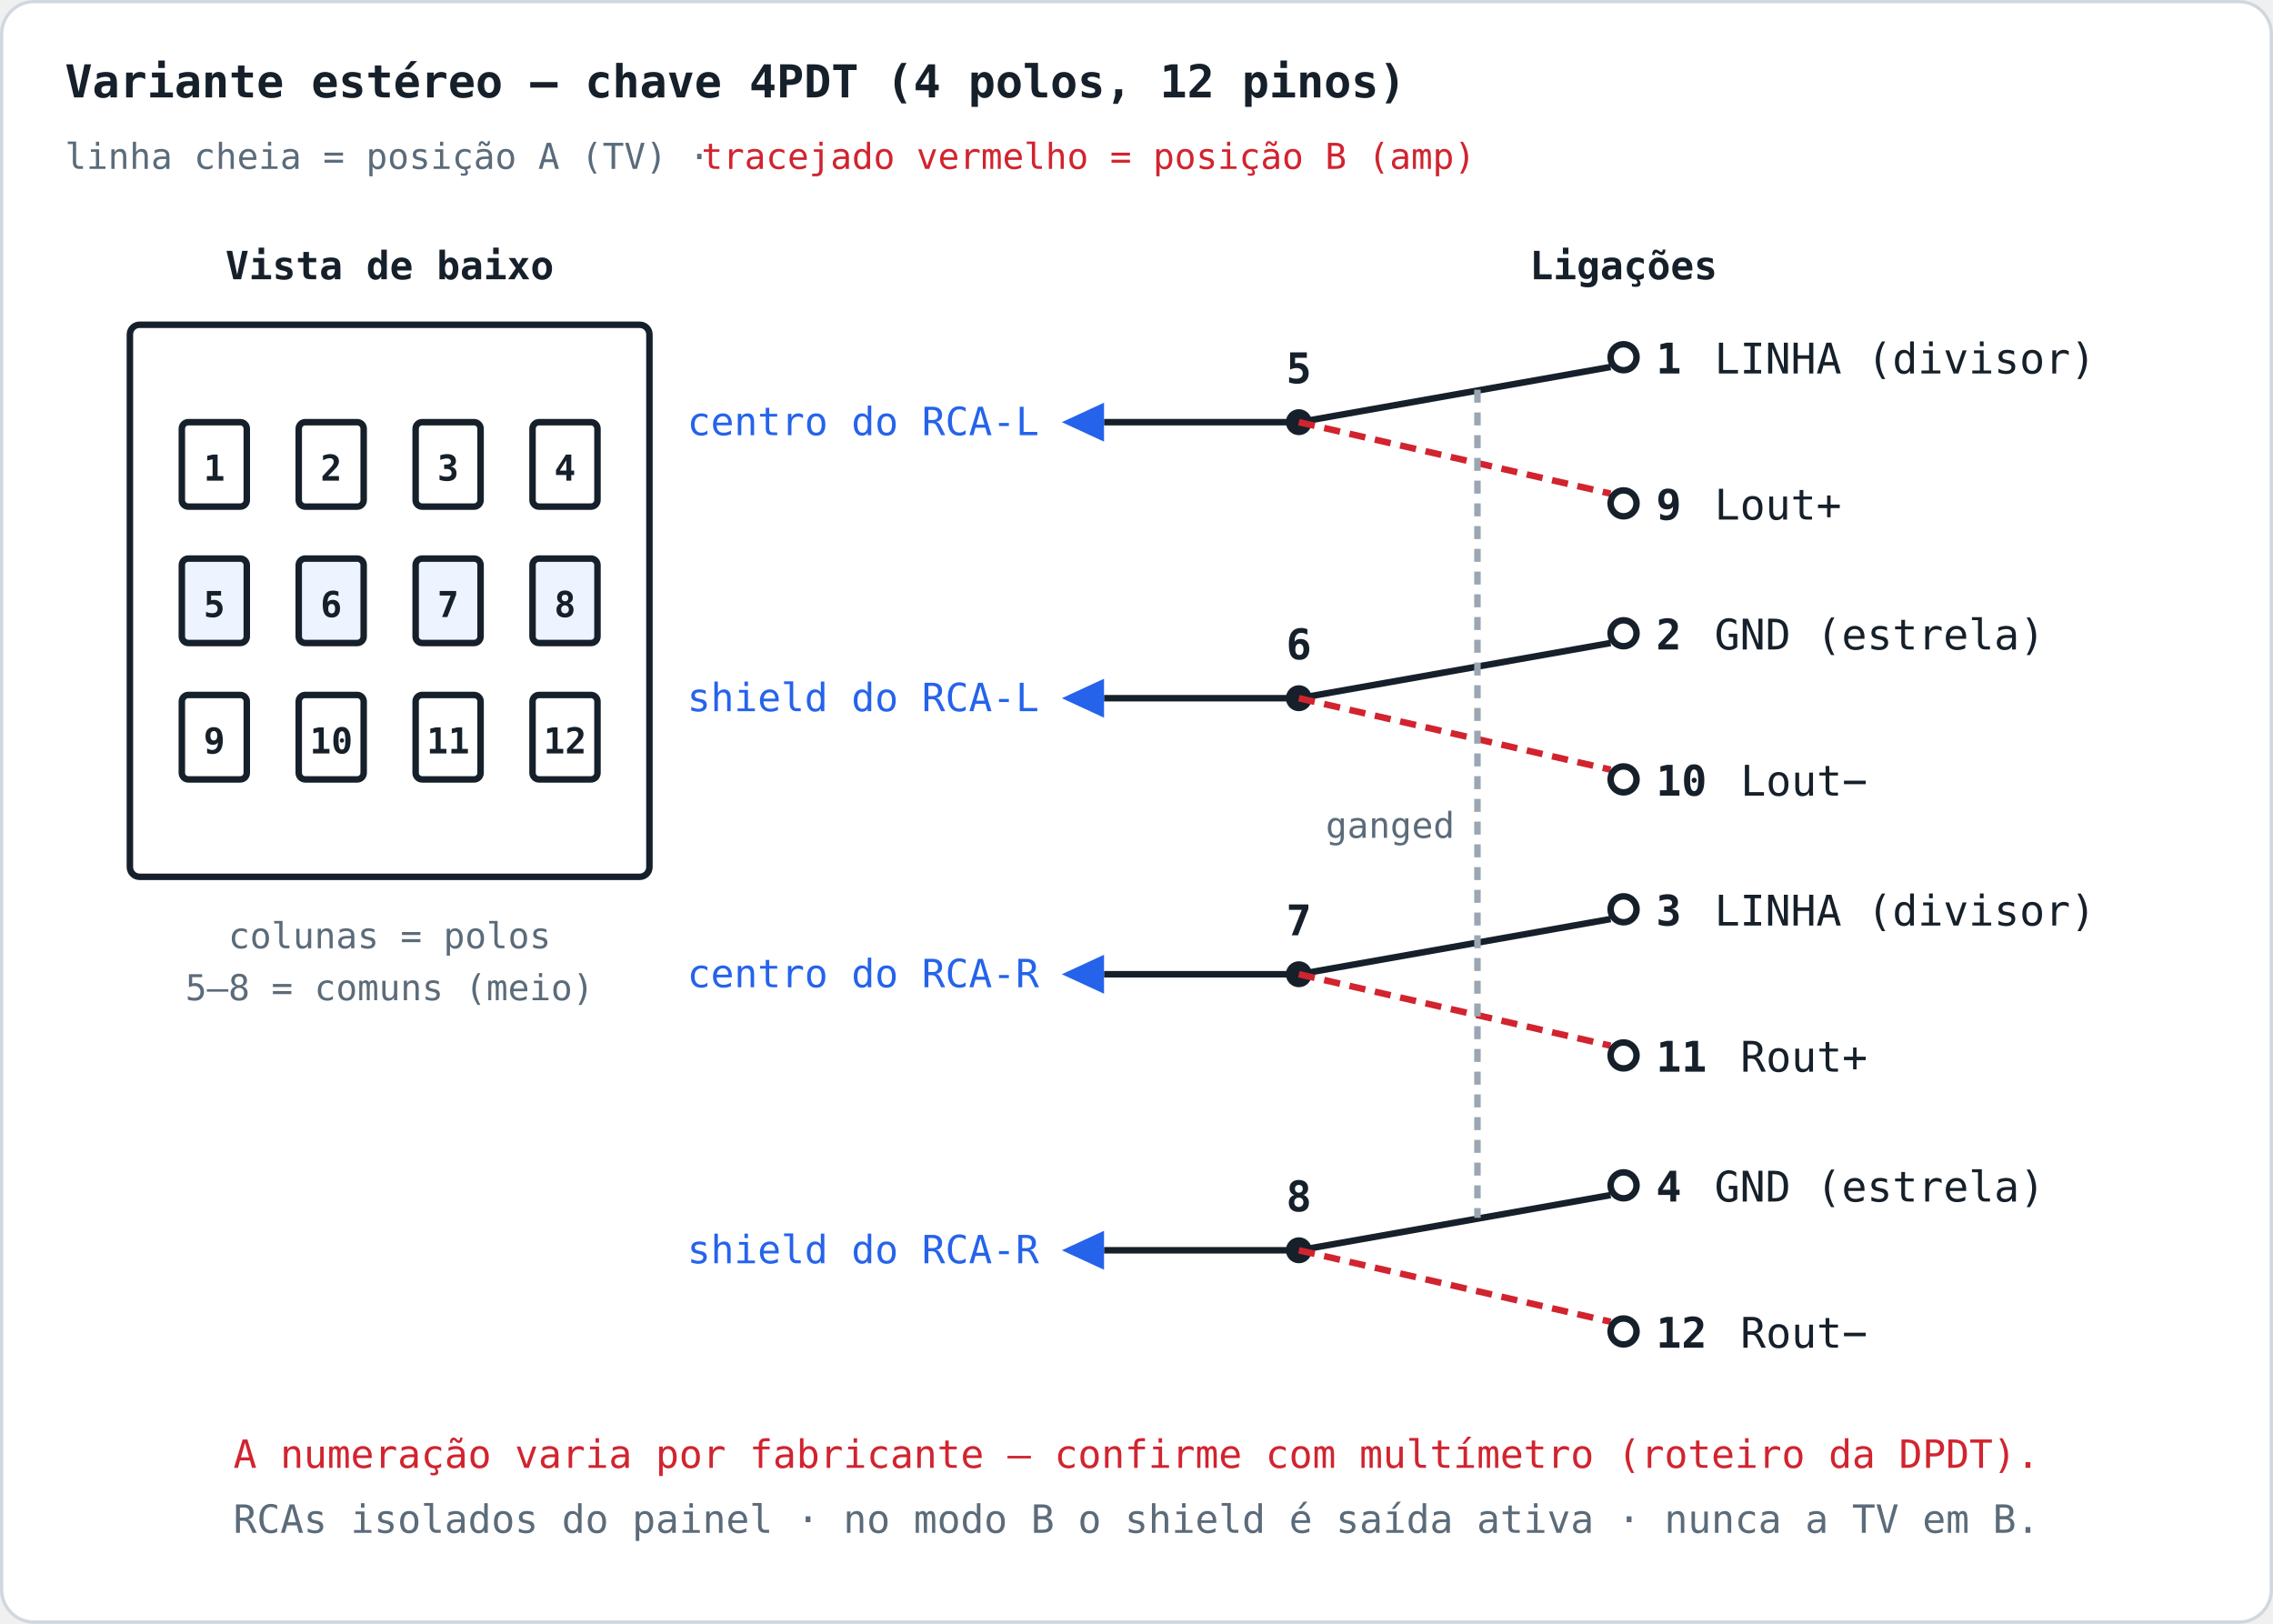
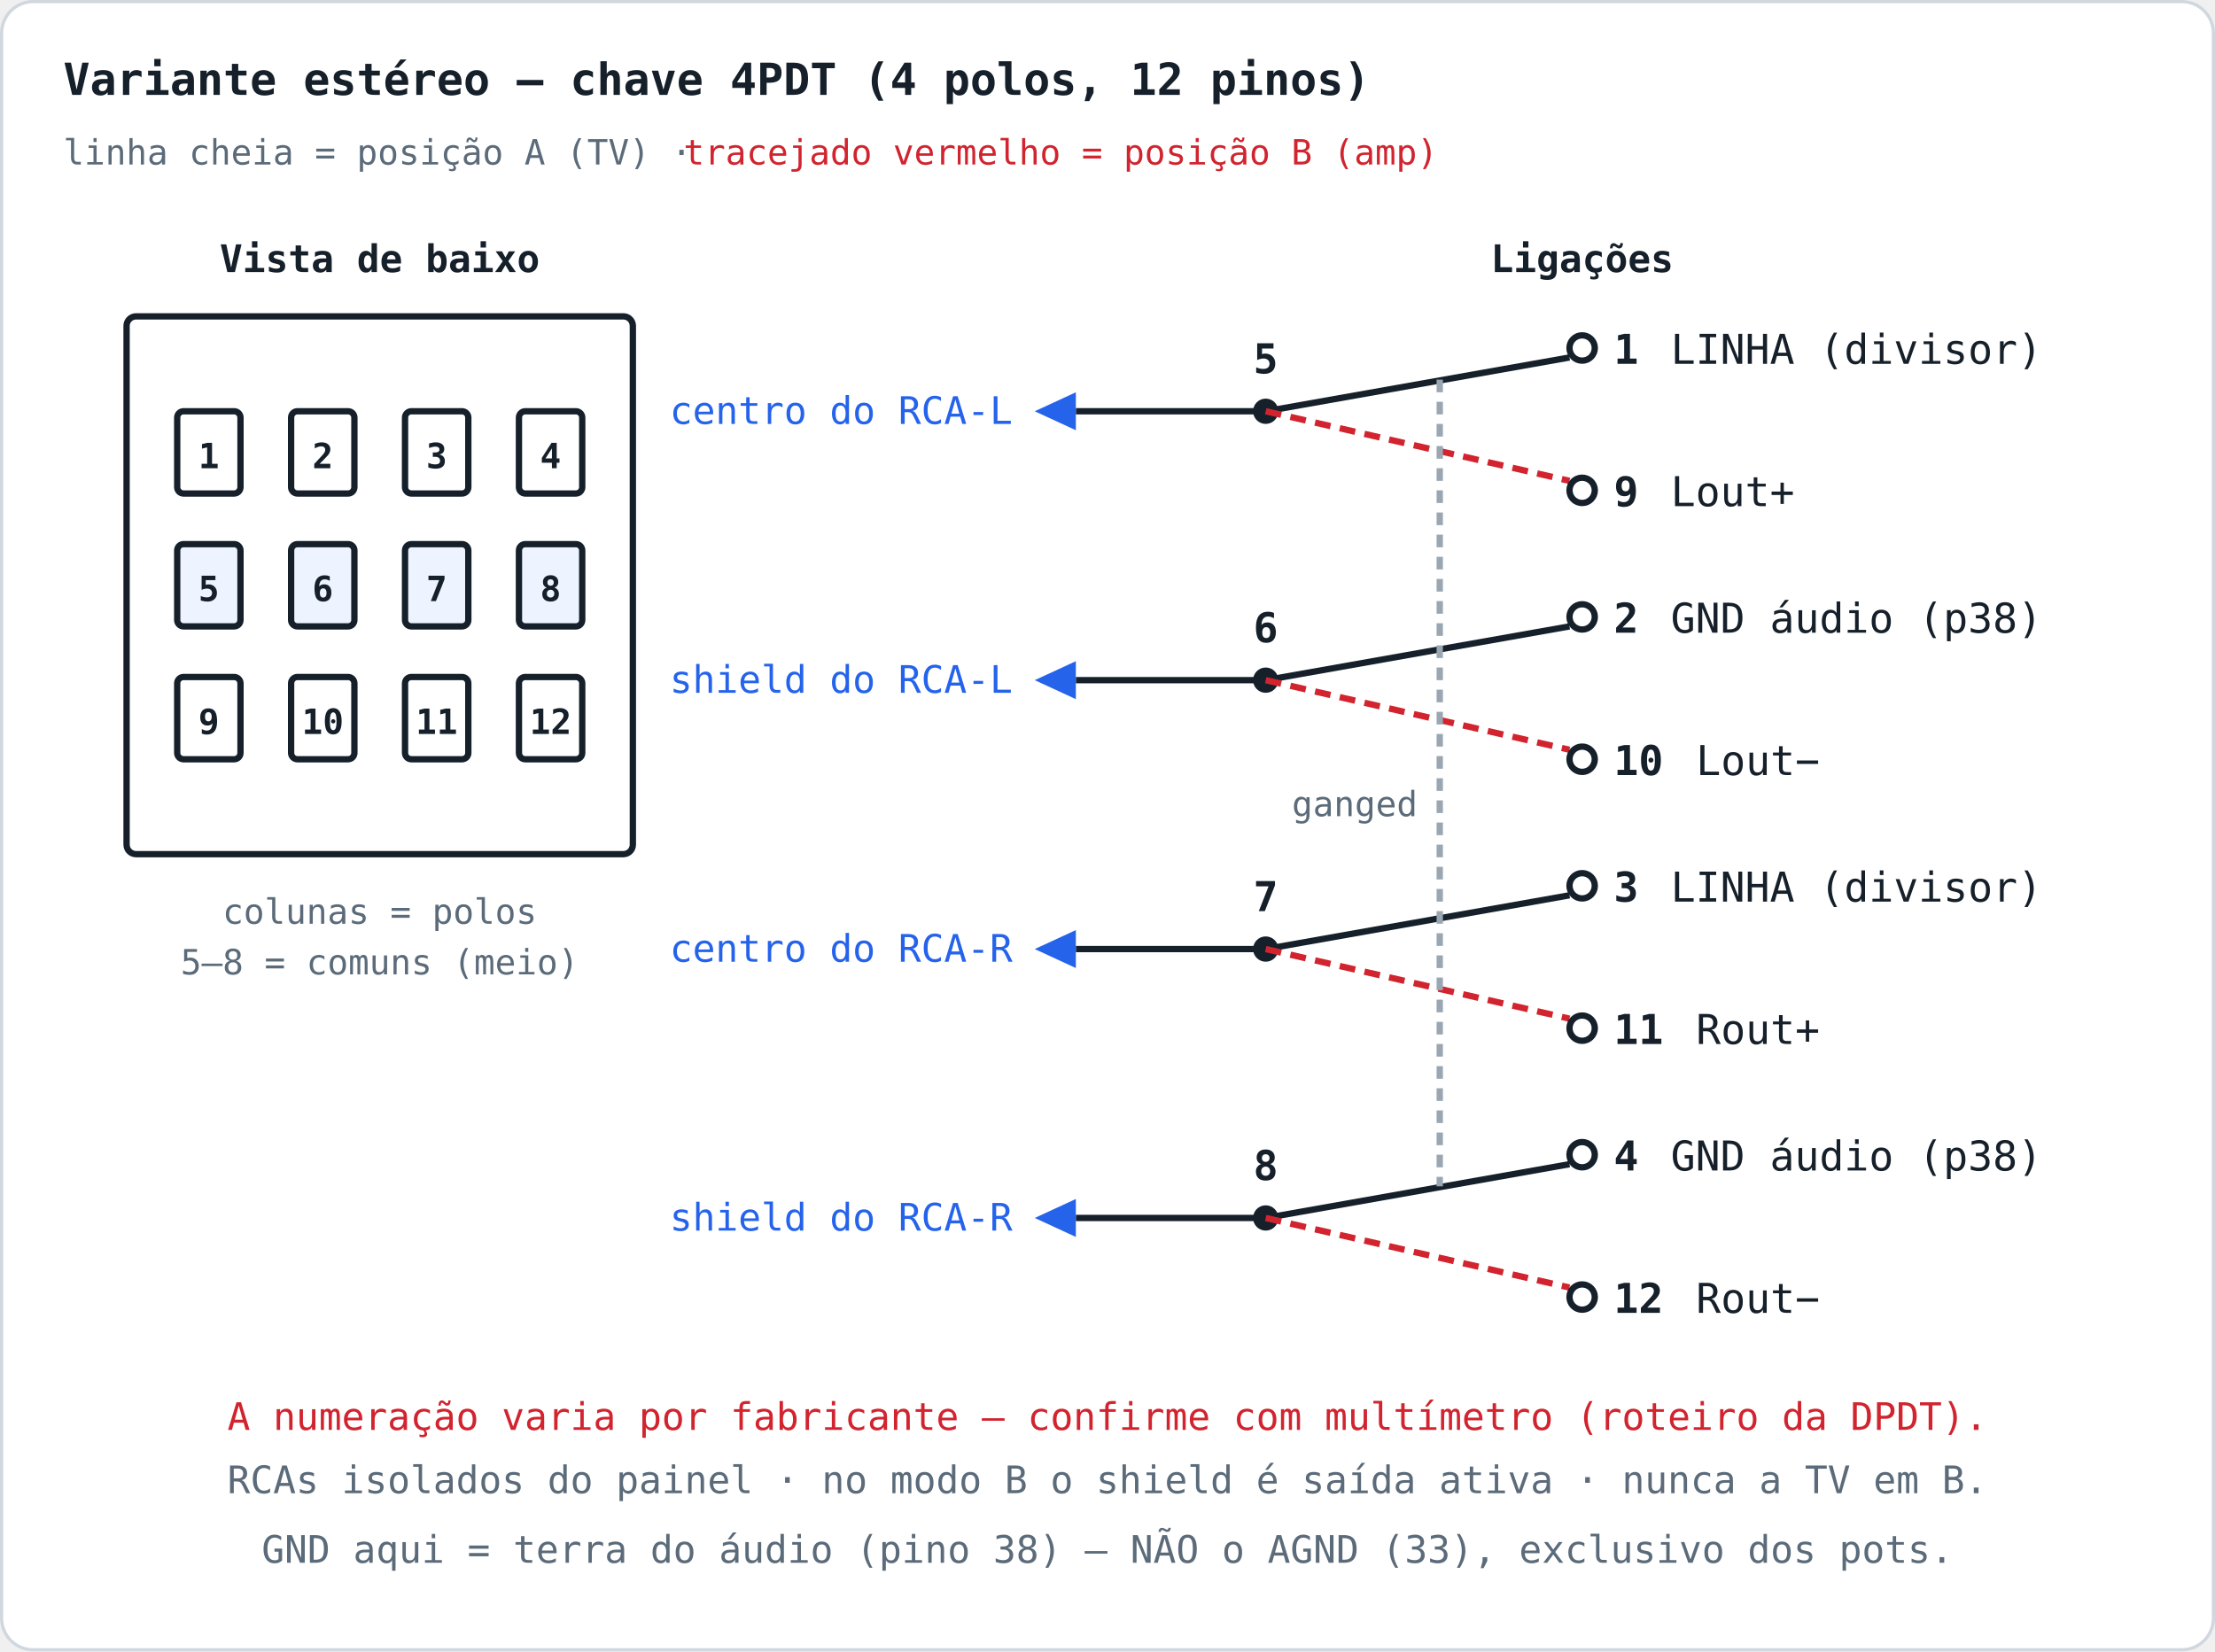
- <svg xmlns="http://www.w3.org/2000/svg" viewBox="0 0 700 500" font-family="ui-monospace, SFMono-Regular, Menlo, Consolas, monospace" font-size="13">
-   <rect x="0.5" y="0.5" width="699" height="499" rx="10" fill="#ffffff" stroke="#d0d7de" />
+ <svg xmlns="http://www.w3.org/2000/svg" viewBox="0 0 700 522" font-family="ui-monospace, SFMono-Regular, Menlo, Consolas, monospace" font-size="13">
+   <rect x="0.5" y="0.5" width="699" height="521" rx="10" fill="#ffffff" stroke="#d0d7de" />
  <text x="20" y="30" font-size="14" font-weight="bold" fill="#16202a">Variante estéreo — chave 4PDT (4 polos, 12 pinos)</text>
  <text x="20" y="52" fill="#5b6b7a" font-size="11">linha cheia = posição A (TV) ·</text>
  <text x="216" y="52" fill="#d1242f" font-size="11">tracejado vermelho = posição B (amp)</text>
  <text x="120" y="86" text-anchor="middle" fill="#16202a" font-weight="bold" font-size="12">Vista de baixo</text>
  <rect x="40" y="100" width="160" height="170" rx="3" fill="#ffffff" stroke="#16202a" stroke-width="2" />
  <rect x="56" y="130" width="20" height="26" rx="2" fill="#ffffff" stroke="#16202a" stroke-width="2" />
  <rect x="92" y="130" width="20" height="26" rx="2" fill="#ffffff" stroke="#16202a" stroke-width="2" />
  <rect x="128" y="130" width="20" height="26" rx="2" fill="#ffffff" stroke="#16202a" stroke-width="2" />
  <rect x="164" y="130" width="20" height="26" rx="2" fill="#ffffff" stroke="#16202a" stroke-width="2" />
  <rect x="56" y="172" width="20" height="26" rx="2" fill="#eef4ff" stroke="#16202a" stroke-width="2" />
  <rect x="92" y="172" width="20" height="26" rx="2" fill="#eef4ff" stroke="#16202a" stroke-width="2" />
  <rect x="128" y="172" width="20" height="26" rx="2" fill="#eef4ff" stroke="#16202a" stroke-width="2" />
  <rect x="164" y="172" width="20" height="26" rx="2" fill="#eef4ff" stroke="#16202a" stroke-width="2" />
  <rect x="56" y="214" width="20" height="26" rx="2" fill="#ffffff" stroke="#16202a" stroke-width="2" />
  <rect x="92" y="214" width="20" height="26" rx="2" fill="#ffffff" stroke="#16202a" stroke-width="2" />
  <rect x="128" y="214" width="20" height="26" rx="2" fill="#ffffff" stroke="#16202a" stroke-width="2" />
  <rect x="164" y="214" width="20" height="26" rx="2" fill="#ffffff" stroke="#16202a" stroke-width="2" />
  <g font-weight="bold" fill="#16202a" font-size="11" text-anchor="middle">
    <text x="66" y="148">1</text>
    <text x="102" y="148">2</text>
    <text x="138" y="148">3</text>
    <text x="174" y="148">4</text>
    <text x="66" y="190">5</text>
    <text x="102" y="190">6</text>
    <text x="138" y="190">7</text>
    <text x="174" y="190">8</text>
    <text x="66" y="232">9</text>
    <text x="102" y="232">10</text>
    <text x="138" y="232">11</text>
    <text x="174" y="232">12</text>
  </g>
  <text x="120" y="292" text-anchor="middle" fill="#5b6b7a" font-size="11">colunas = polos</text>
  <text x="120" y="308" text-anchor="middle" fill="#5b6b7a" font-size="11">5–8 = comuns (meio)</text>
  <text x="500" y="86" text-anchor="middle" fill="#16202a" font-weight="bold" font-size="12">Ligações</text>
  <circle cx="400" cy="130" r="4" fill="#16202a" />
  <text x="400" y="118" text-anchor="middle" font-weight="bold" fill="#16202a">5</text>
  <line x1="400" y1="130" x2="340" y2="130" stroke="#16202a" stroke-width="2" />
  <polygon points="340,124 327,130 340,136" fill="#2563eb" />
  <text x="320" y="134" text-anchor="end" fill="#2563eb" font-size="12">centro do RCA-L</text>
  <line x1="400" y1="130" x2="496" y2="113" stroke="#16202a" stroke-width="2" />
  <line x1="400" y1="130" x2="496" y2="152" stroke="#d1242f" stroke-width="2" stroke-dasharray="5 3" />
  <circle cx="500" cy="110" r="4" fill="#ffffff" stroke="#16202a" stroke-width="2" />
  <circle cx="500" cy="155" r="4" fill="#ffffff" stroke="#16202a" stroke-width="2" />
  <text x="510" y="115" font-weight="bold" fill="#16202a">1</text>
  <text x="528" y="115" fill="#16202a">LINHA (divisor)</text>
  <text x="510" y="160" font-weight="bold" fill="#16202a">9</text>
  <text x="528" y="160" fill="#16202a">Lout+</text>
  <circle cx="400" cy="215" r="4" fill="#16202a" />
  <text x="400" y="203" text-anchor="middle" font-weight="bold" fill="#16202a">6</text>
  <line x1="400" y1="215" x2="340" y2="215" stroke="#16202a" stroke-width="2" />
  <polygon points="340,209 327,215 340,221" fill="#2563eb" />
  <text x="320" y="219" text-anchor="end" fill="#2563eb" font-size="12">shield do RCA-L</text>
  <line x1="400" y1="215" x2="496" y2="198" stroke="#16202a" stroke-width="2" />
  <line x1="400" y1="215" x2="496" y2="237" stroke="#d1242f" stroke-width="2" stroke-dasharray="5 3" />
  <circle cx="500" cy="195" r="4" fill="#ffffff" stroke="#16202a" stroke-width="2" />
  <circle cx="500" cy="240" r="4" fill="#ffffff" stroke="#16202a" stroke-width="2" />
  <text x="510" y="200" font-weight="bold" fill="#16202a">2</text>
-   <text x="528" y="200" fill="#16202a">GND (estrela)</text>
+   <text x="528" y="200" fill="#16202a">GND áudio (p38)</text>
  <text x="510" y="245" font-weight="bold" fill="#16202a">10</text>
  <text x="536" y="245" fill="#16202a">Lout−</text>
  <circle cx="400" cy="300" r="4" fill="#16202a" />
  <text x="400" y="288" text-anchor="middle" font-weight="bold" fill="#16202a">7</text>
  <line x1="400" y1="300" x2="340" y2="300" stroke="#16202a" stroke-width="2" />
  <polygon points="340,294 327,300 340,306" fill="#2563eb" />
  <text x="320" y="304" text-anchor="end" fill="#2563eb" font-size="12">centro do RCA-R</text>
  <line x1="400" y1="300" x2="496" y2="283" stroke="#16202a" stroke-width="2" />
  <line x1="400" y1="300" x2="496" y2="322" stroke="#d1242f" stroke-width="2" stroke-dasharray="5 3" />
  <circle cx="500" cy="280" r="4" fill="#ffffff" stroke="#16202a" stroke-width="2" />
  <circle cx="500" cy="325" r="4" fill="#ffffff" stroke="#16202a" stroke-width="2" />
  <text x="510" y="285" font-weight="bold" fill="#16202a">3</text>
  <text x="528" y="285" fill="#16202a">LINHA (divisor)</text>
  <text x="510" y="330" font-weight="bold" fill="#16202a">11</text>
  <text x="536" y="330" fill="#16202a">Rout+</text>
  <circle cx="400" cy="385" r="4" fill="#16202a" />
  <text x="400" y="373" text-anchor="middle" font-weight="bold" fill="#16202a">8</text>
  <line x1="400" y1="385" x2="340" y2="385" stroke="#16202a" stroke-width="2" />
  <polygon points="340,379 327,385 340,391" fill="#2563eb" />
  <text x="320" y="389" text-anchor="end" fill="#2563eb" font-size="12">shield do RCA-R</text>
  <line x1="400" y1="385" x2="496" y2="368" stroke="#16202a" stroke-width="2" />
  <line x1="400" y1="385" x2="496" y2="407" stroke="#d1242f" stroke-width="2" stroke-dasharray="5 3" />
  <circle cx="500" cy="365" r="4" fill="#ffffff" stroke="#16202a" stroke-width="2" />
  <circle cx="500" cy="410" r="4" fill="#ffffff" stroke="#16202a" stroke-width="2" />
  <text x="510" y="370" font-weight="bold" fill="#16202a">4</text>
-   <text x="528" y="370" fill="#16202a">GND (estrela)</text>
+   <text x="528" y="370" fill="#16202a">GND áudio (p38)</text>
  <text x="510" y="415" font-weight="bold" fill="#16202a">12</text>
  <text x="536" y="415" fill="#16202a">Rout−</text>
  <line x1="455" y1="120" x2="455" y2="375" stroke="#9aa7b3" stroke-width="2" stroke-dasharray="4 3" />
  <text x="448" y="258" text-anchor="end" fill="#5b6b7a" font-size="11">ganged</text>
  <text x="350" y="452" text-anchor="middle" fill="#d1242f" font-size="12">A numeração varia por fabricante — confirme com multímetro (roteiro da DPDT).</text>
  <text x="350" y="472" text-anchor="middle" fill="#5b6b7a" font-size="12">RCAs isolados do painel · no modo B o shield é saída ativa · nunca a TV em B.</text>
+   <text x="350" y="494" text-anchor="middle" fill="#5b6b7a" font-size="12">GND aqui = terra do áudio (pino 38) — NÃO o AGND (33), exclusivo dos pots.</text>
</svg>
